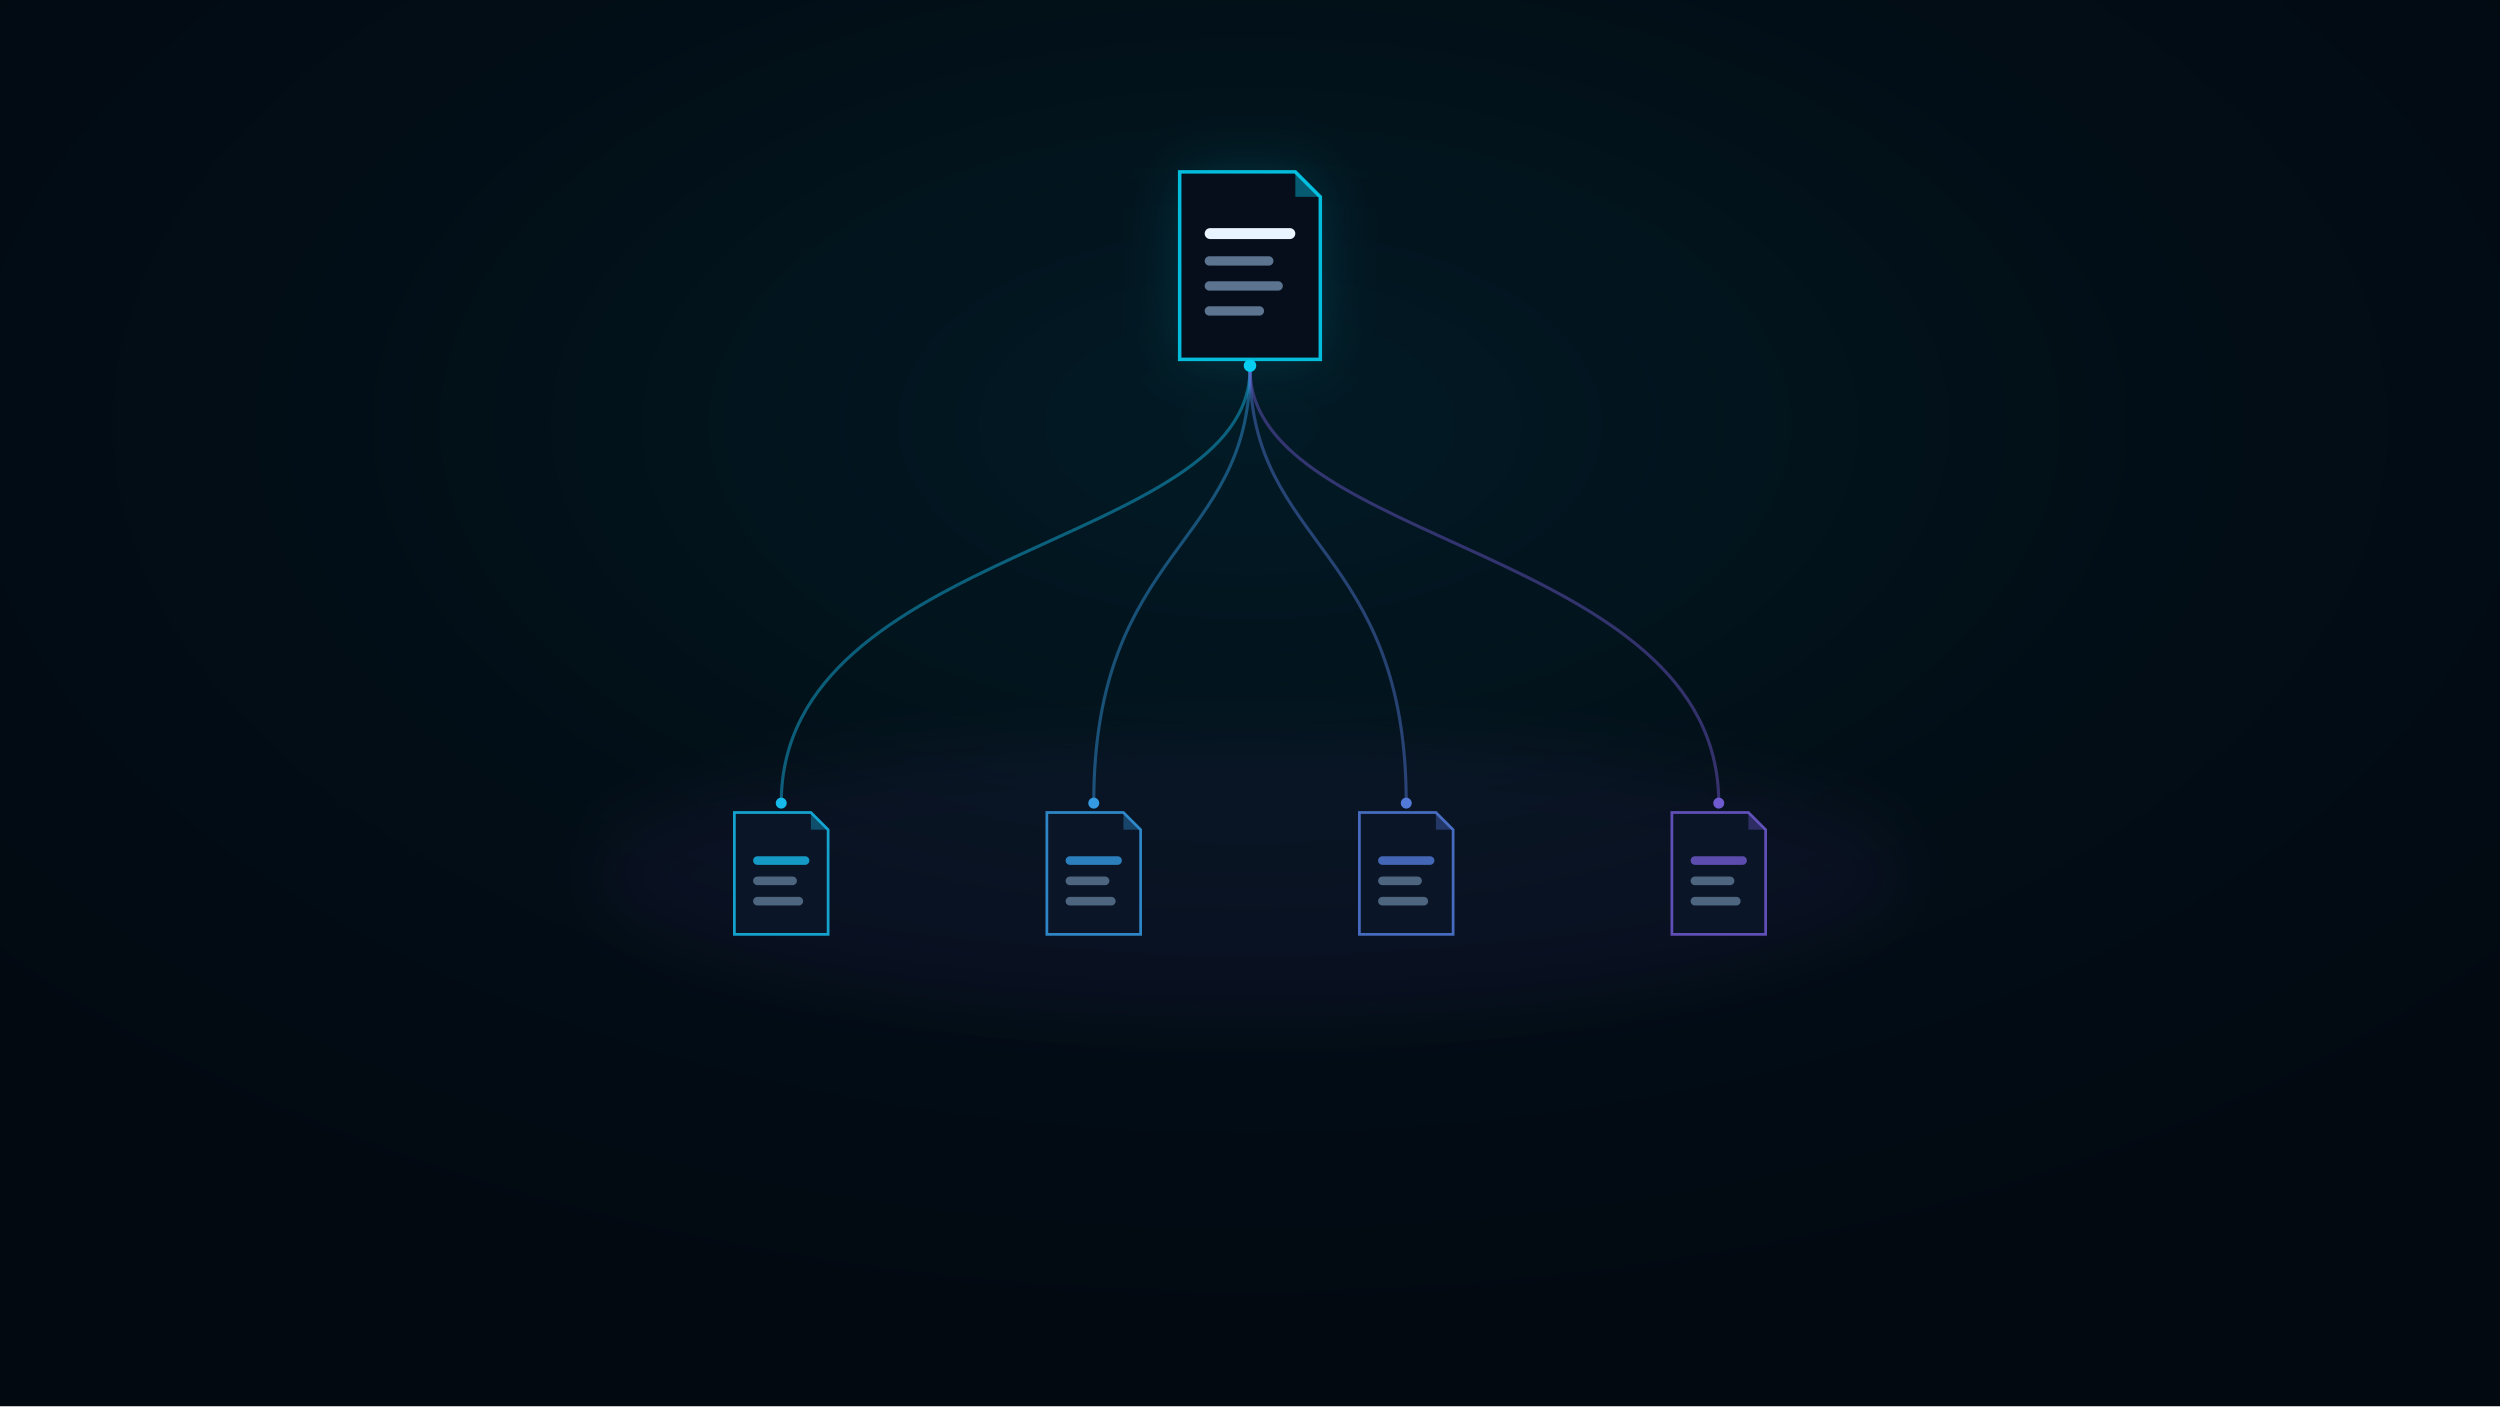
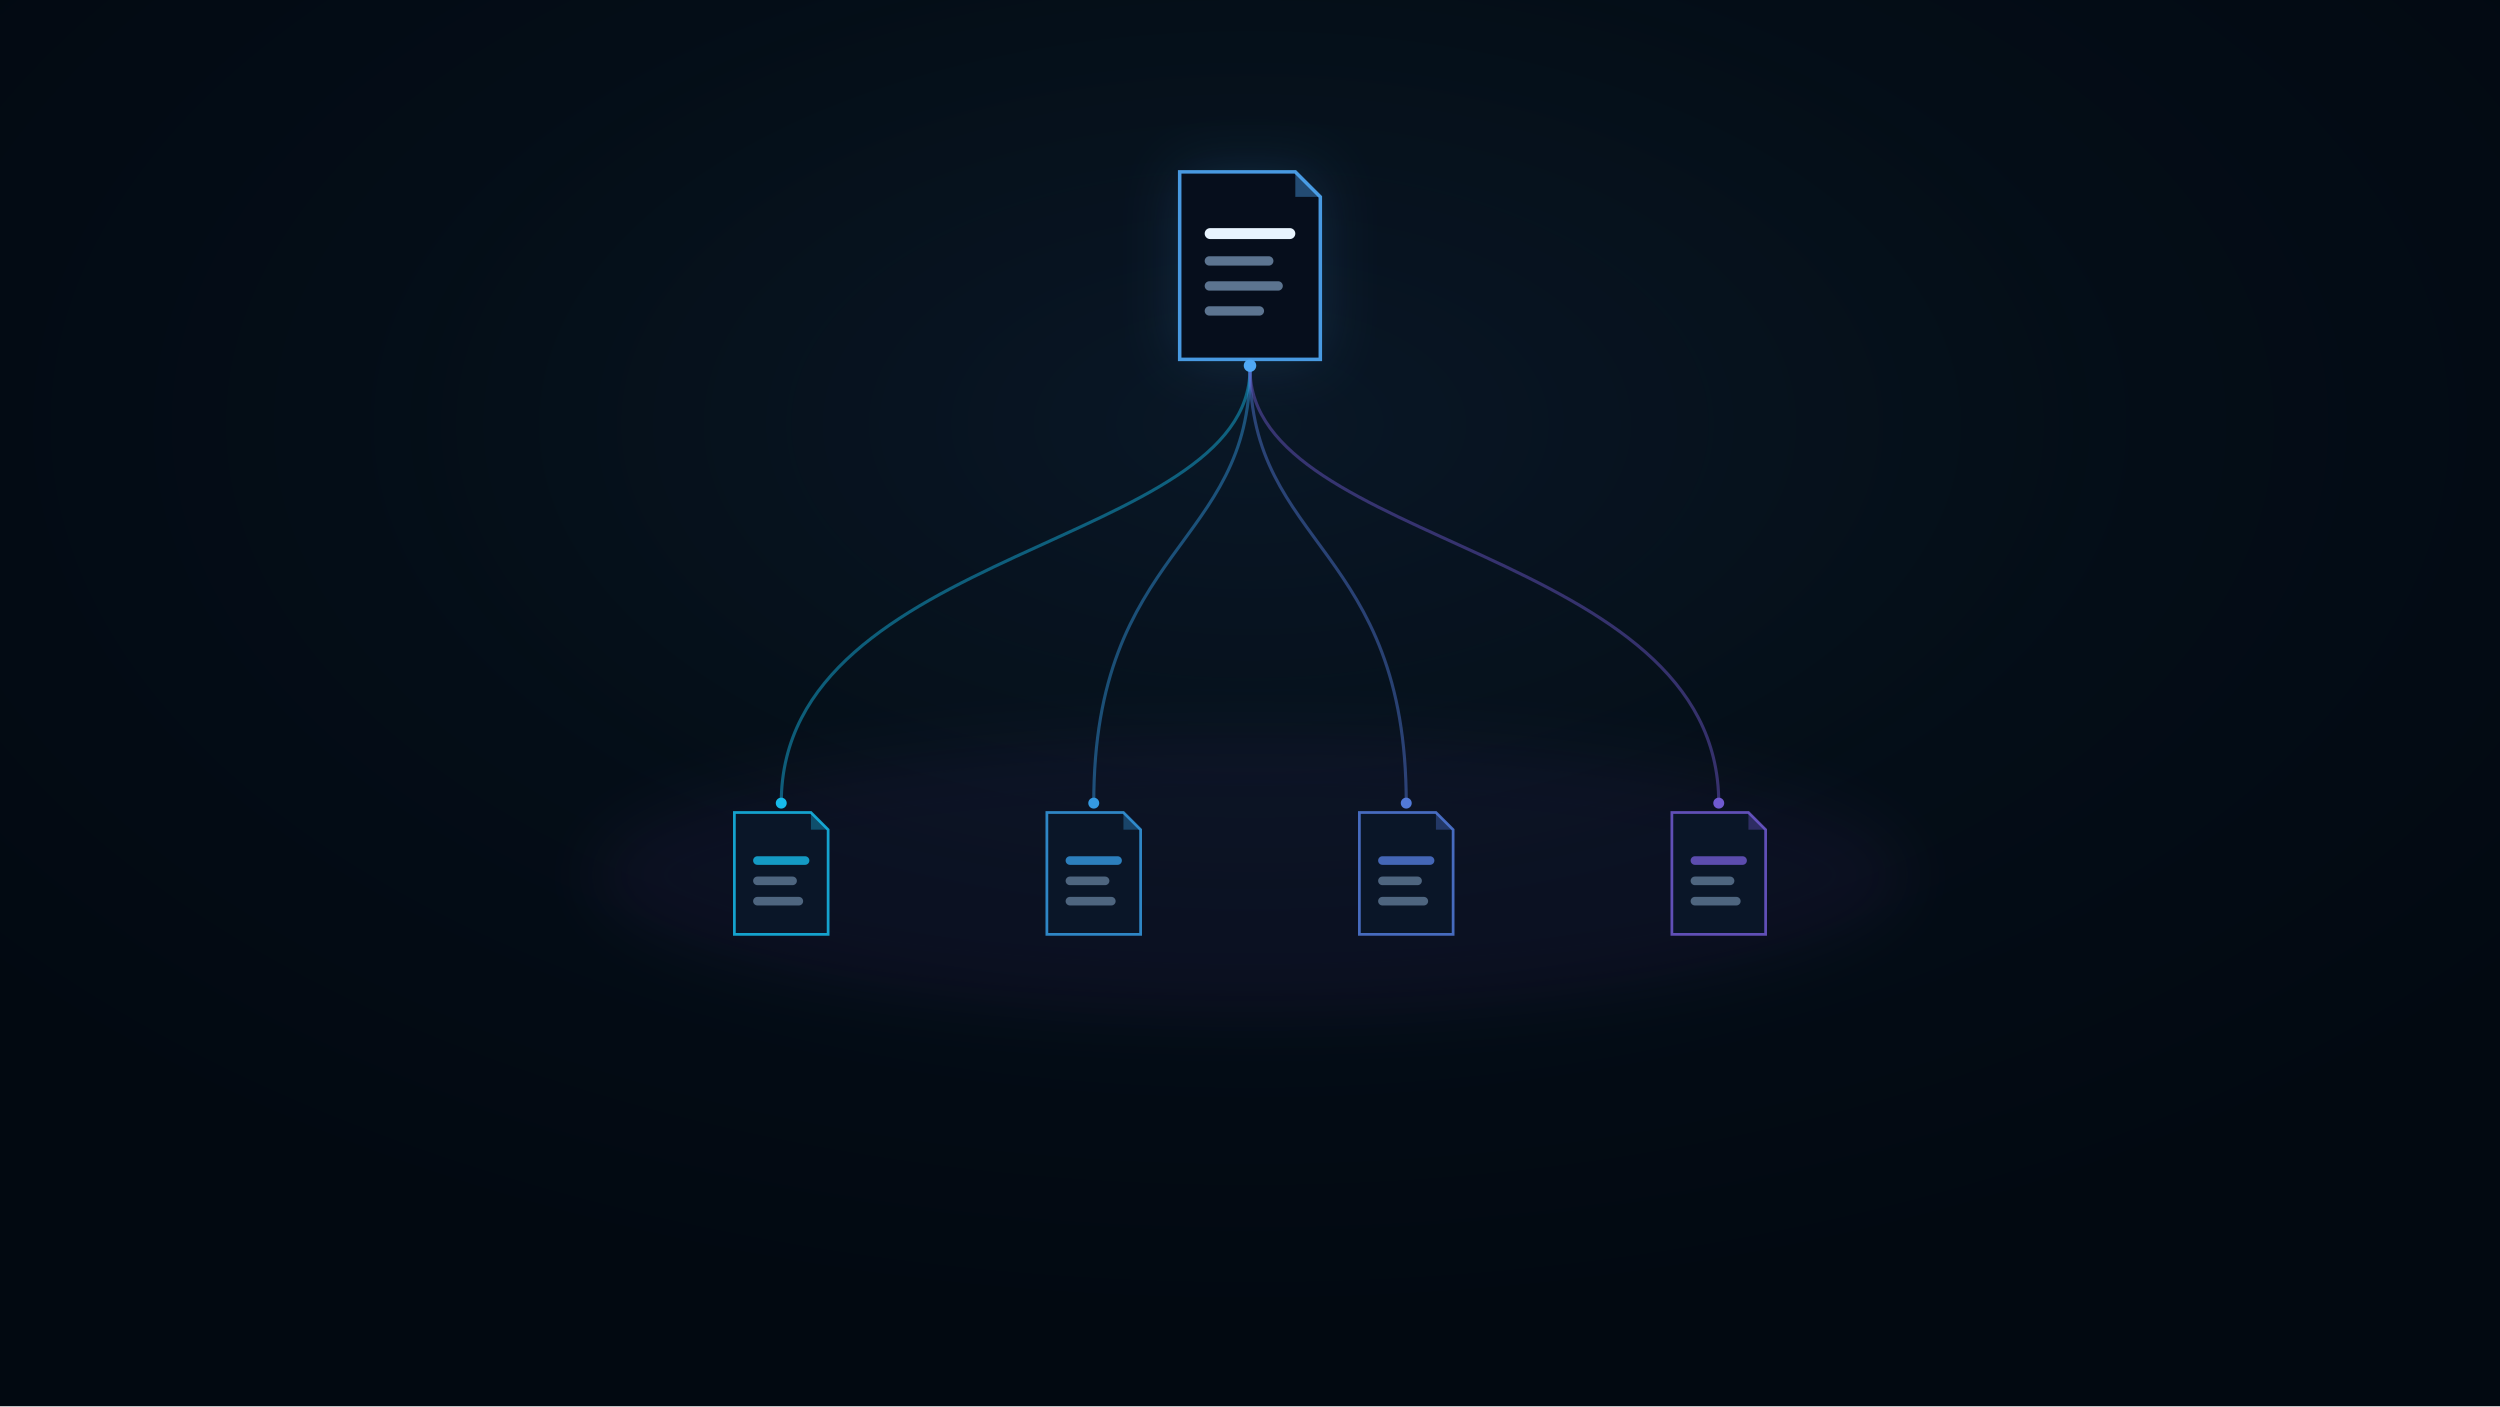
<svg xmlns="http://www.w3.org/2000/svg" width="1600" height="900" viewBox="0 0 1600 900">
  <defs>
    <radialGradient id="washTree" cx="50%" cy="30%" r="65%">
-       <stop offset="0%" stop-color="#05CEF0" stop-opacity="0.09" />
-       <stop offset="55%" stop-color="#05CEF0" stop-opacity="0.025" />
-       <stop offset="100%" stop-color="#05CEF0" stop-opacity="0" />
+       <stop offset="0%" stop-color="#4FA8F5" stop-opacity="0.09" />
+       <stop offset="55%" stop-color="#4FA8F5" stop-opacity="0.025" />
+       <stop offset="100%" stop-color="#4FA8F5" stop-opacity="0" />
    </radialGradient>
    <filter id="glowTree" x="-80%" y="-80%" width="260%" height="260%">
      <feGaussianBlur stdDeviation="18" result="blur" />
      <feMerge>
        <feMergeNode in="blur" />
      </feMerge>
    </filter>
  </defs>
  <rect width="1600" height="900" fill="#020911" />
  <rect width="1600" height="900" fill="url(#washTree)" />
-   <rect x="755" y="110" width="90" height="120" rx="10" fill="#05CEF0" opacity="0.16" filter="url(#glowTree)" />
+   <rect x="755" y="110" width="90" height="120" rx="10" fill="#4FA8F5" opacity="0.16" filter="url(#glowTree)" />
  <ellipse cx="800" cy="560" rx="420" ry="90" fill="#7C4DCC" opacity="0.06" filter="url(#glowTree)" />
  <path d="M800,236 C800,350 500,350 500,514" fill="none" stroke="#17BBEB" stroke-opacity="0.45" stroke-width="2" />
  <path d="M800,236 C800,350 700,350 700,514" fill="none" stroke="#359AE2" stroke-opacity="0.45" stroke-width="2" />
  <path d="M800,236 C800,350 900,350 900,514" fill="none" stroke="#527AD9" stroke-opacity="0.45" stroke-width="2" />
  <path d="M800,236 C800,350 1100,350 1100,514" fill="none" stroke="#705AD0" stroke-opacity="0.45" stroke-width="2" />
-   <circle cx="800" cy="234" r="4" fill="#05CEF0" />
+   <circle cx="800" cy="234" r="4" fill="#4FA8F5" />
  <g>
    <path d="M470,520 L519,520 L530,531 L530,598 L470,598 Z" fill="#0A1628" stroke="#17BBEB" stroke-opacity="0.85" stroke-width="1.75" />
    <path d="M519,520 L519,531 L530,531 Z" fill="#17BBEB" fill-opacity="0.35" />
    <rect x="482" y="548" width="36" height="5.5" rx="2.75" fill="#17BBEB" opacity="0.8" />
    <rect x="482" y="561" width="28" height="5.5" rx="2.75" fill="#6B86A4" opacity="0.7" />
    <rect x="482" y="574" width="32" height="5.5" rx="2.75" fill="#6B86A4" opacity="0.7" />
    <circle cx="500" cy="514" r="3.5" fill="#17BBEB" />
  </g>
  <g>
    <path d="M670,520 L719,520 L730,531 L730,598 L670,598 Z" fill="#0A1628" stroke="#359AE2" stroke-opacity="0.85" stroke-width="1.75" />
    <path d="M719,520 L719,531 L730,531 Z" fill="#359AE2" fill-opacity="0.35" />
    <rect x="682" y="548" width="36" height="5.5" rx="2.75" fill="#359AE2" opacity="0.8" />
    <rect x="682" y="561" width="28" height="5.5" rx="2.75" fill="#6B86A4" opacity="0.7" />
    <rect x="682" y="574" width="32" height="5.5" rx="2.75" fill="#6B86A4" opacity="0.7" />
    <circle cx="700" cy="514" r="3.5" fill="#359AE2" />
  </g>
  <g>
    <path d="M870,520 L919,520 L930,531 L930,598 L870,598 Z" fill="#0A1628" stroke="#527AD9" stroke-opacity="0.85" stroke-width="1.75" />
    <path d="M919,520 L919,531 L930,531 Z" fill="#527AD9" fill-opacity="0.35" />
    <rect x="882" y="548" width="36" height="5.5" rx="2.75" fill="#527AD9" opacity="0.8" />
    <rect x="882" y="561" width="28" height="5.5" rx="2.75" fill="#6B86A4" opacity="0.7" />
    <rect x="882" y="574" width="32" height="5.5" rx="2.75" fill="#6B86A4" opacity="0.7" />
    <circle cx="900" cy="514" r="3.5" fill="#527AD9" />
  </g>
  <g>
    <path d="M1070,520 L1119,520 L1130,531 L1130,598 L1070,598 Z" fill="#0A1628" stroke="#705AD0" stroke-opacity="0.85" stroke-width="1.75" />
    <path d="M1119,520 L1119,531 L1130,531 Z" fill="#705AD0" fill-opacity="0.35" />
    <rect x="1082" y="548" width="36" height="5.5" rx="2.75" fill="#705AD0" opacity="0.8" />
    <rect x="1082" y="561" width="28" height="5.5" rx="2.75" fill="#6B86A4" opacity="0.7" />
    <rect x="1082" y="574" width="32" height="5.5" rx="2.75" fill="#6B86A4" opacity="0.7" />
    <circle cx="1100" cy="514" r="3.5" fill="#705AD0" />
  </g>
  <g>
-     <path d="M755,110 L829,110 L845,126 L845,230 L755,230 Z" fill="#060E1C" stroke="#05CEF0" stroke-opacity="0.9" stroke-width="2.25" />
-     <path d="M829,110 L829,126 L845,126 Z" fill="#05CEF0" fill-opacity="0.4" />
+     <path d="M755,110 L829,110 L845,126 L845,230 L755,230 Z" fill="#060E1C" stroke="#4FA8F5" stroke-opacity="0.9" stroke-width="2.25" />
+     <path d="M829,110 L829,126 L845,126 Z" fill="#4FA8F5" fill-opacity="0.4" />
    <rect x="771" y="146" width="58" height="7" rx="3.5" fill="#E8F4FF" />
    <rect x="771" y="164" width="44" height="6" rx="3" fill="#6B86A4" opacity="0.85" />
    <rect x="771" y="180" width="50" height="6" rx="3" fill="#6B86A4" opacity="0.85" />
    <rect x="771" y="196" width="38" height="6" rx="3" fill="#6B86A4" opacity="0.85" />
  </g>
</svg>
